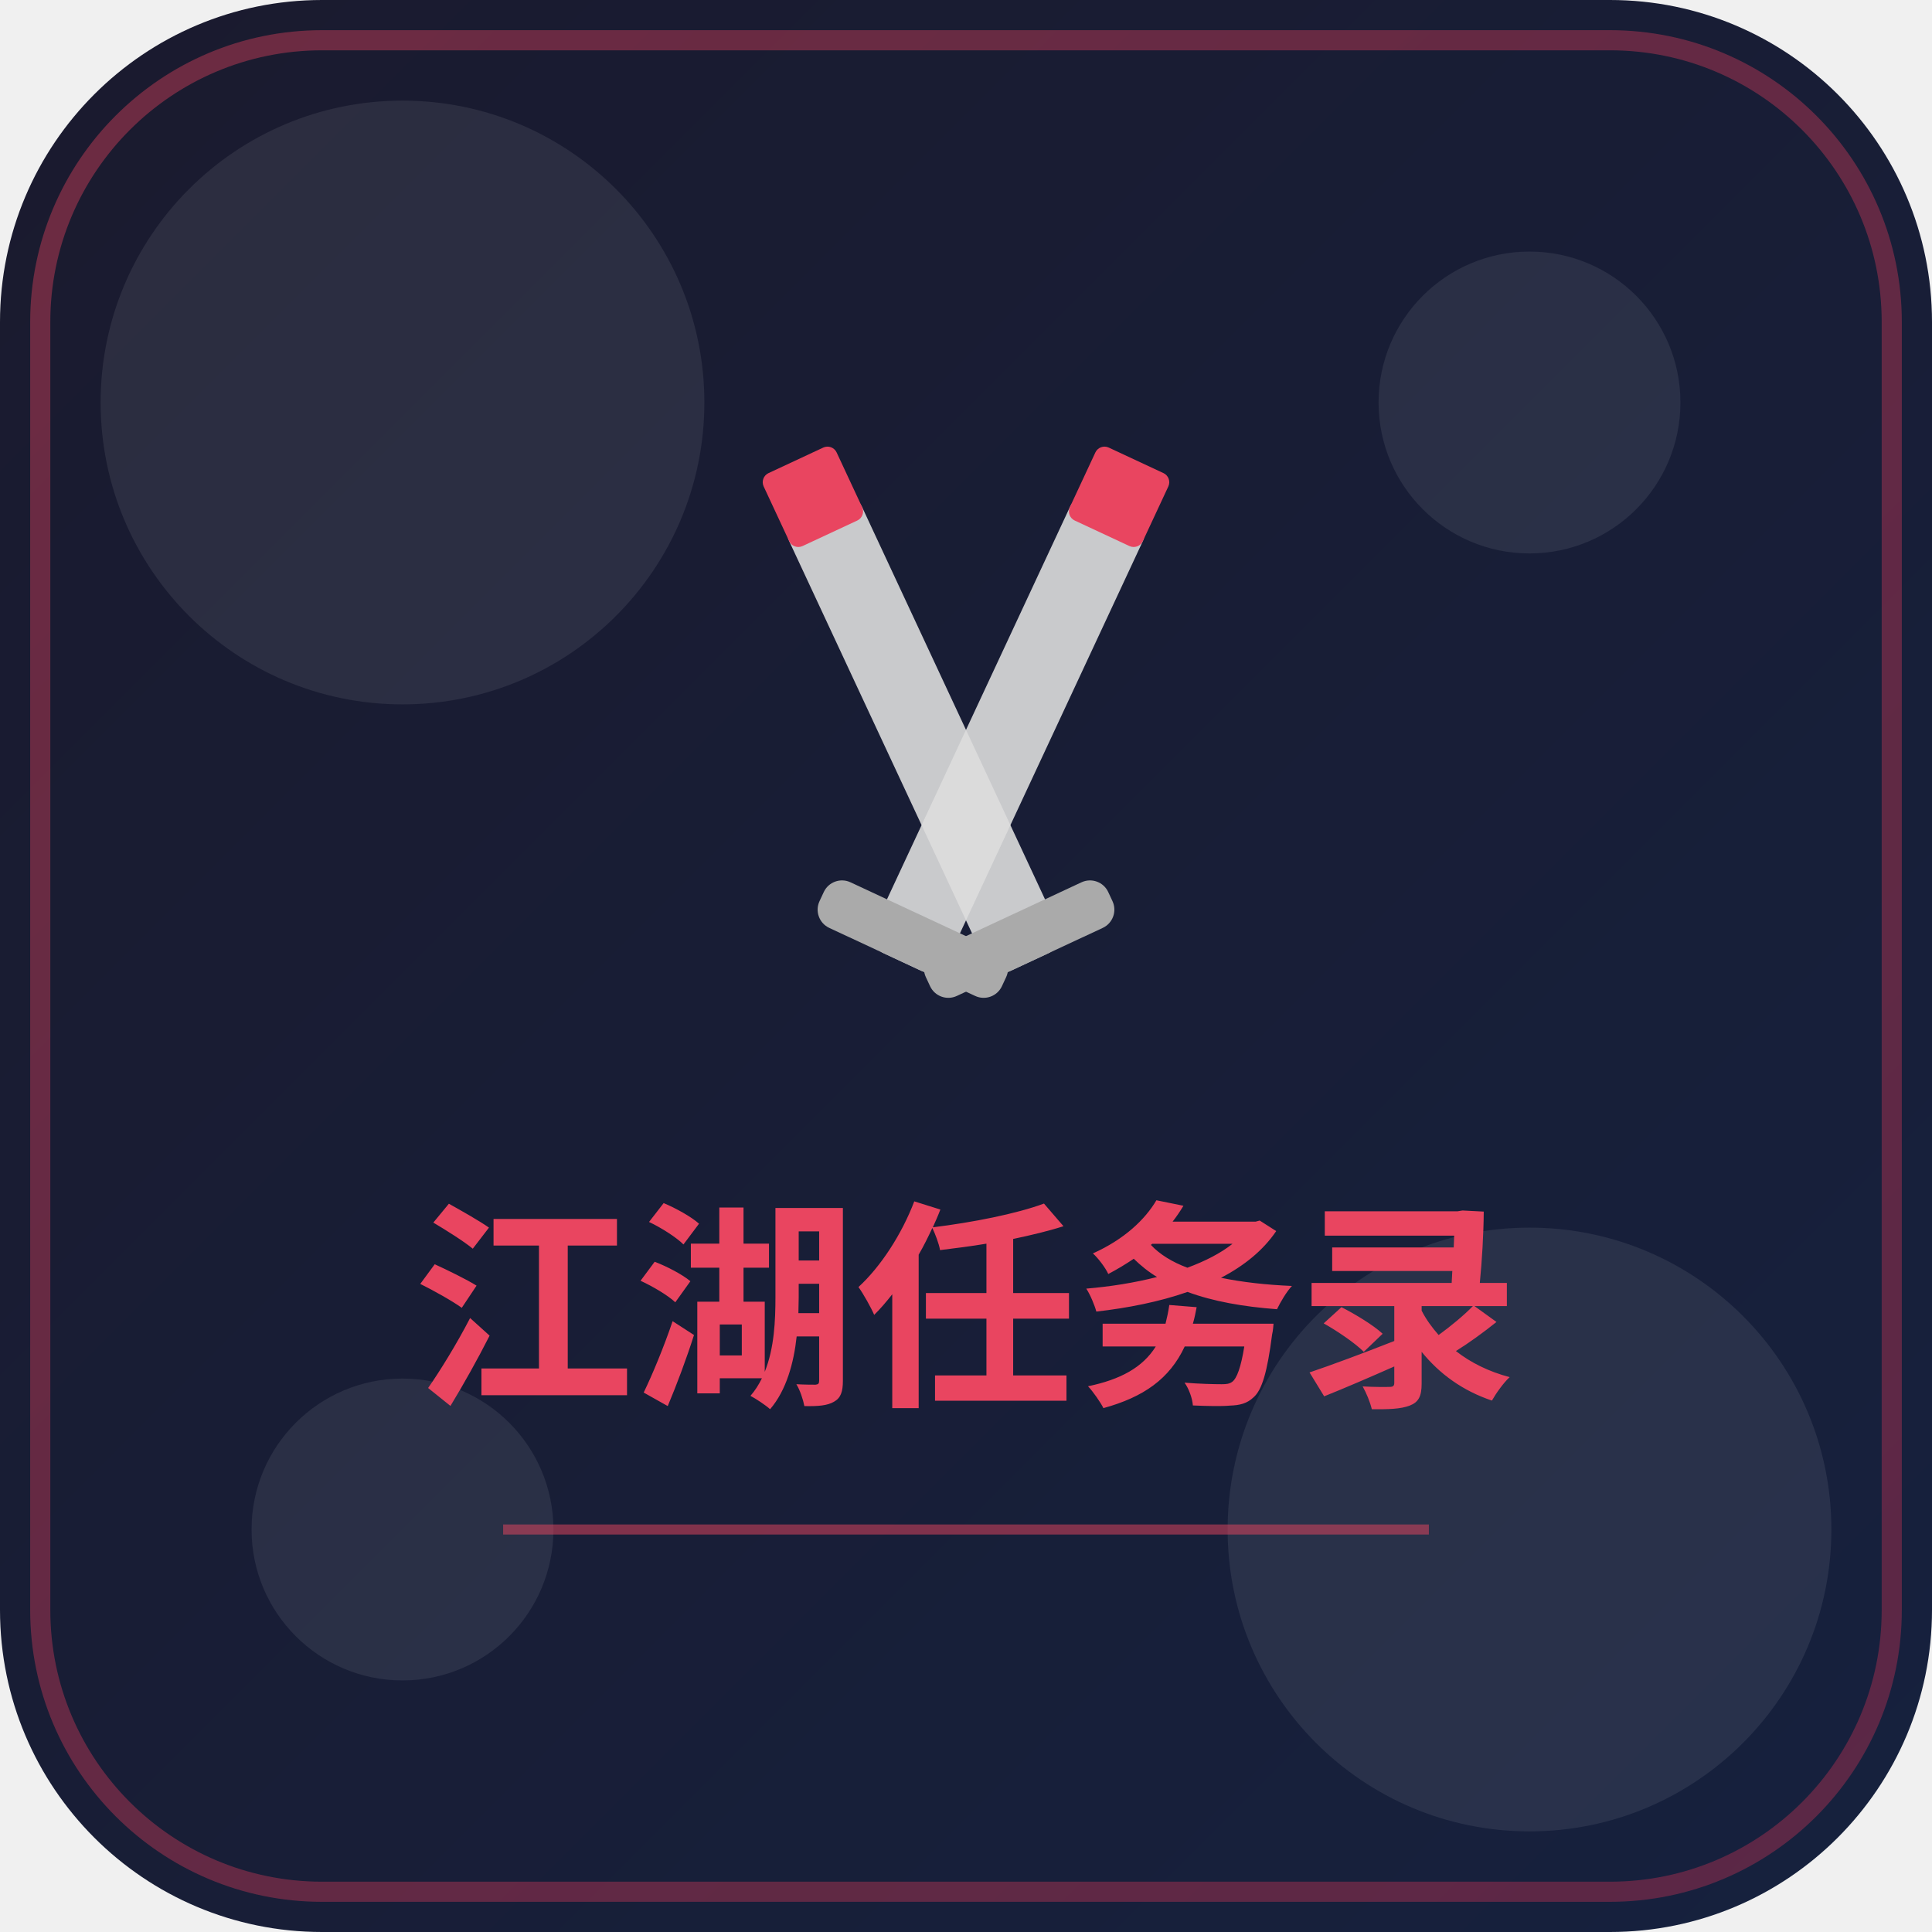
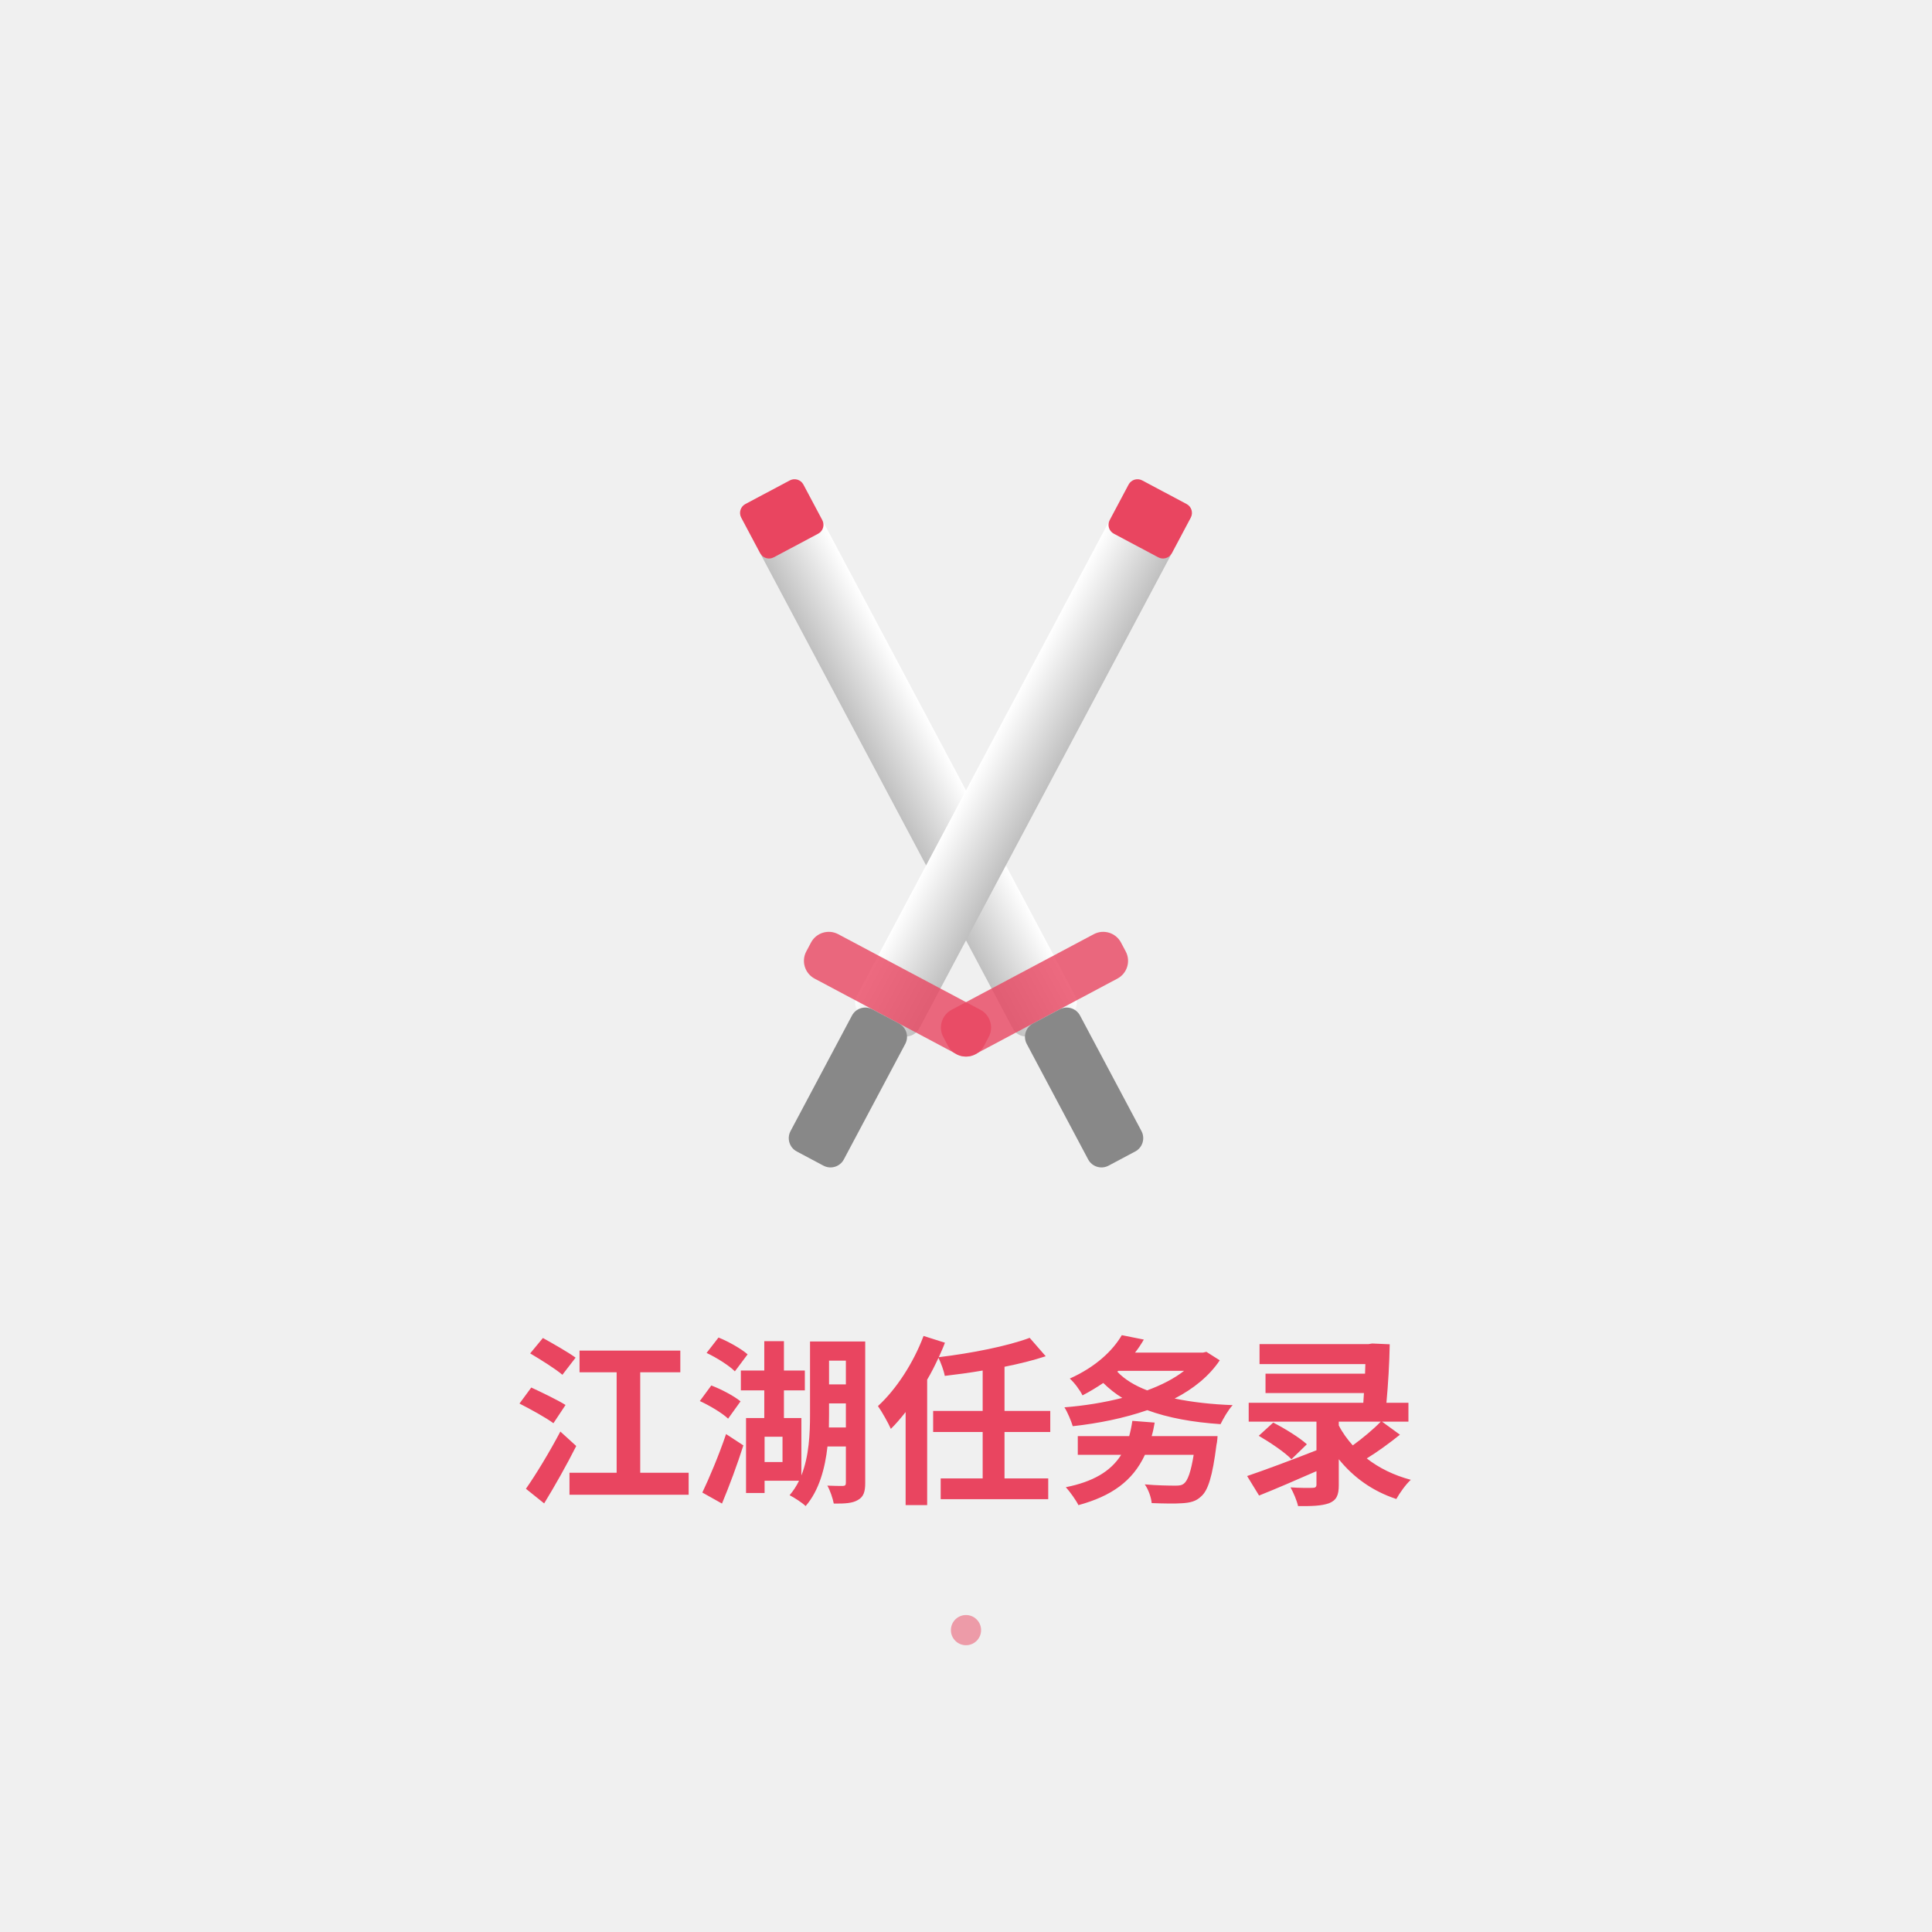
<svg xmlns="http://www.w3.org/2000/svg" width="192" height="192" viewBox="0 0 192 192">
  <defs>
-     <linearGradient id="bg" x1="0" y1="0" x2="1" y2="1">
-       <stop offset="0%" stop-color="#1a1a2e" />
-       <stop offset="100%" stop-color="#16213e" />
+     <linearGradient id="sword1" x1="0" y1="0" x2="1" y2="0">
+       <stop offset="0%" stop-color="#c0c0c0" />
+       <stop offset="100%" stop-color="#ffffff" />
    </linearGradient>
-     <linearGradient id="border" x1="0" y1="0" x2="1" y2="1">
-       <stop offset="0%" stop-color="#e94560" />
-       <stop offset="100%" stop-color="#c23152" />
+     <linearGradient id="sword2" x1="0" y1="0" x2="1" y2="0">
+       <stop offset="0%" stop-color="#ffffff" />
+       <stop offset="100%" stop-color="#c0c0c0" />
    </linearGradient>
  </defs>
-   <rect width="192" height="192" rx="32" fill="url(#bg)" />
-   <rect x="4" y="4" width="184" height="184" rx="28" fill="none" stroke="url(#border)" stroke-width="2" opacity="0.4" />
-   <g opacity="0.08" fill="white">
-     <circle cx="40" cy="40" r="30" />
-     <circle cx="152" cy="152" r="30" />
-     <circle cx="152" cy="40" r="15" />
-     <circle cx="40" cy="152" r="15" />
-   </g>
-   <g transform="translate(96,82)">
-     <g transform="rotate(-25)">
-       <rect x="-4" y="-35" width="8" height="50" rx="2" fill="#ddd" opacity="0.9" />
-       <rect x="-4" y="-40" width="8" height="8" rx="1" fill="#e94560" />
-       <rect x="-10" y="10" width="20" height="5" rx="2" fill="#aaa" />
+   <g transform="translate(96,86)">
+     <g transform="rotate(-28)">
+       <rect x="-3.5" y="-38" width="7" height="56" rx="1.5" fill="url(#sword1)" />
+       <rect x="-3.5" y="-42" width="7" height="6" rx="1" fill="#e94560" />
+       <rect x="-10" y="12" width="20" height="5" rx="2" fill="#e94560" opacity="0.8" />
+       <rect x="-3" y="17" width="6" height="16" rx="1.5" fill="#888" />
    </g>
-     <g transform="rotate(25)">
-       <rect x="-4" y="-35" width="8" height="50" rx="2" fill="#ddd" opacity="0.9" />
-       <rect x="-4" y="-40" width="8" height="8" rx="1" fill="#e94560" />
-       <rect x="-10" y="10" width="20" height="5" rx="2" fill="#aaa" />
+     <g transform="rotate(28)">
+       <rect x="-3.5" y="-38" width="7" height="56" rx="1.5" fill="url(#sword2)" />
+       <rect x="-3.5" y="-42" width="7" height="6" rx="1" fill="#e94560" />
+       <rect x="-10" y="12" width="20" height="5" rx="2" fill="#e94560" opacity="0.8" />
+       <rect x="-3" y="17" width="6" height="16" rx="1.5" fill="#888" />
    </g>
  </g>
-   <text x="96" y="138" text-anchor="middle" font-size="22" fill="#e94560" font-weight="bold" font-family="sans-serif">江湖任务录</text>
-   <line x1="50" y1="152" x2="142" y2="152" stroke="#e94560" stroke-width="1" opacity="0.5" />
+   <text x="96" y="148" text-anchor="middle" font-size="18" fill="#e94560" font-weight="bold" font-family="sans-serif">江湖任务录</text>
+   <circle cx="96" cy="162" r="1.5" fill="#e94560" opacity="0.5" />
</svg>
